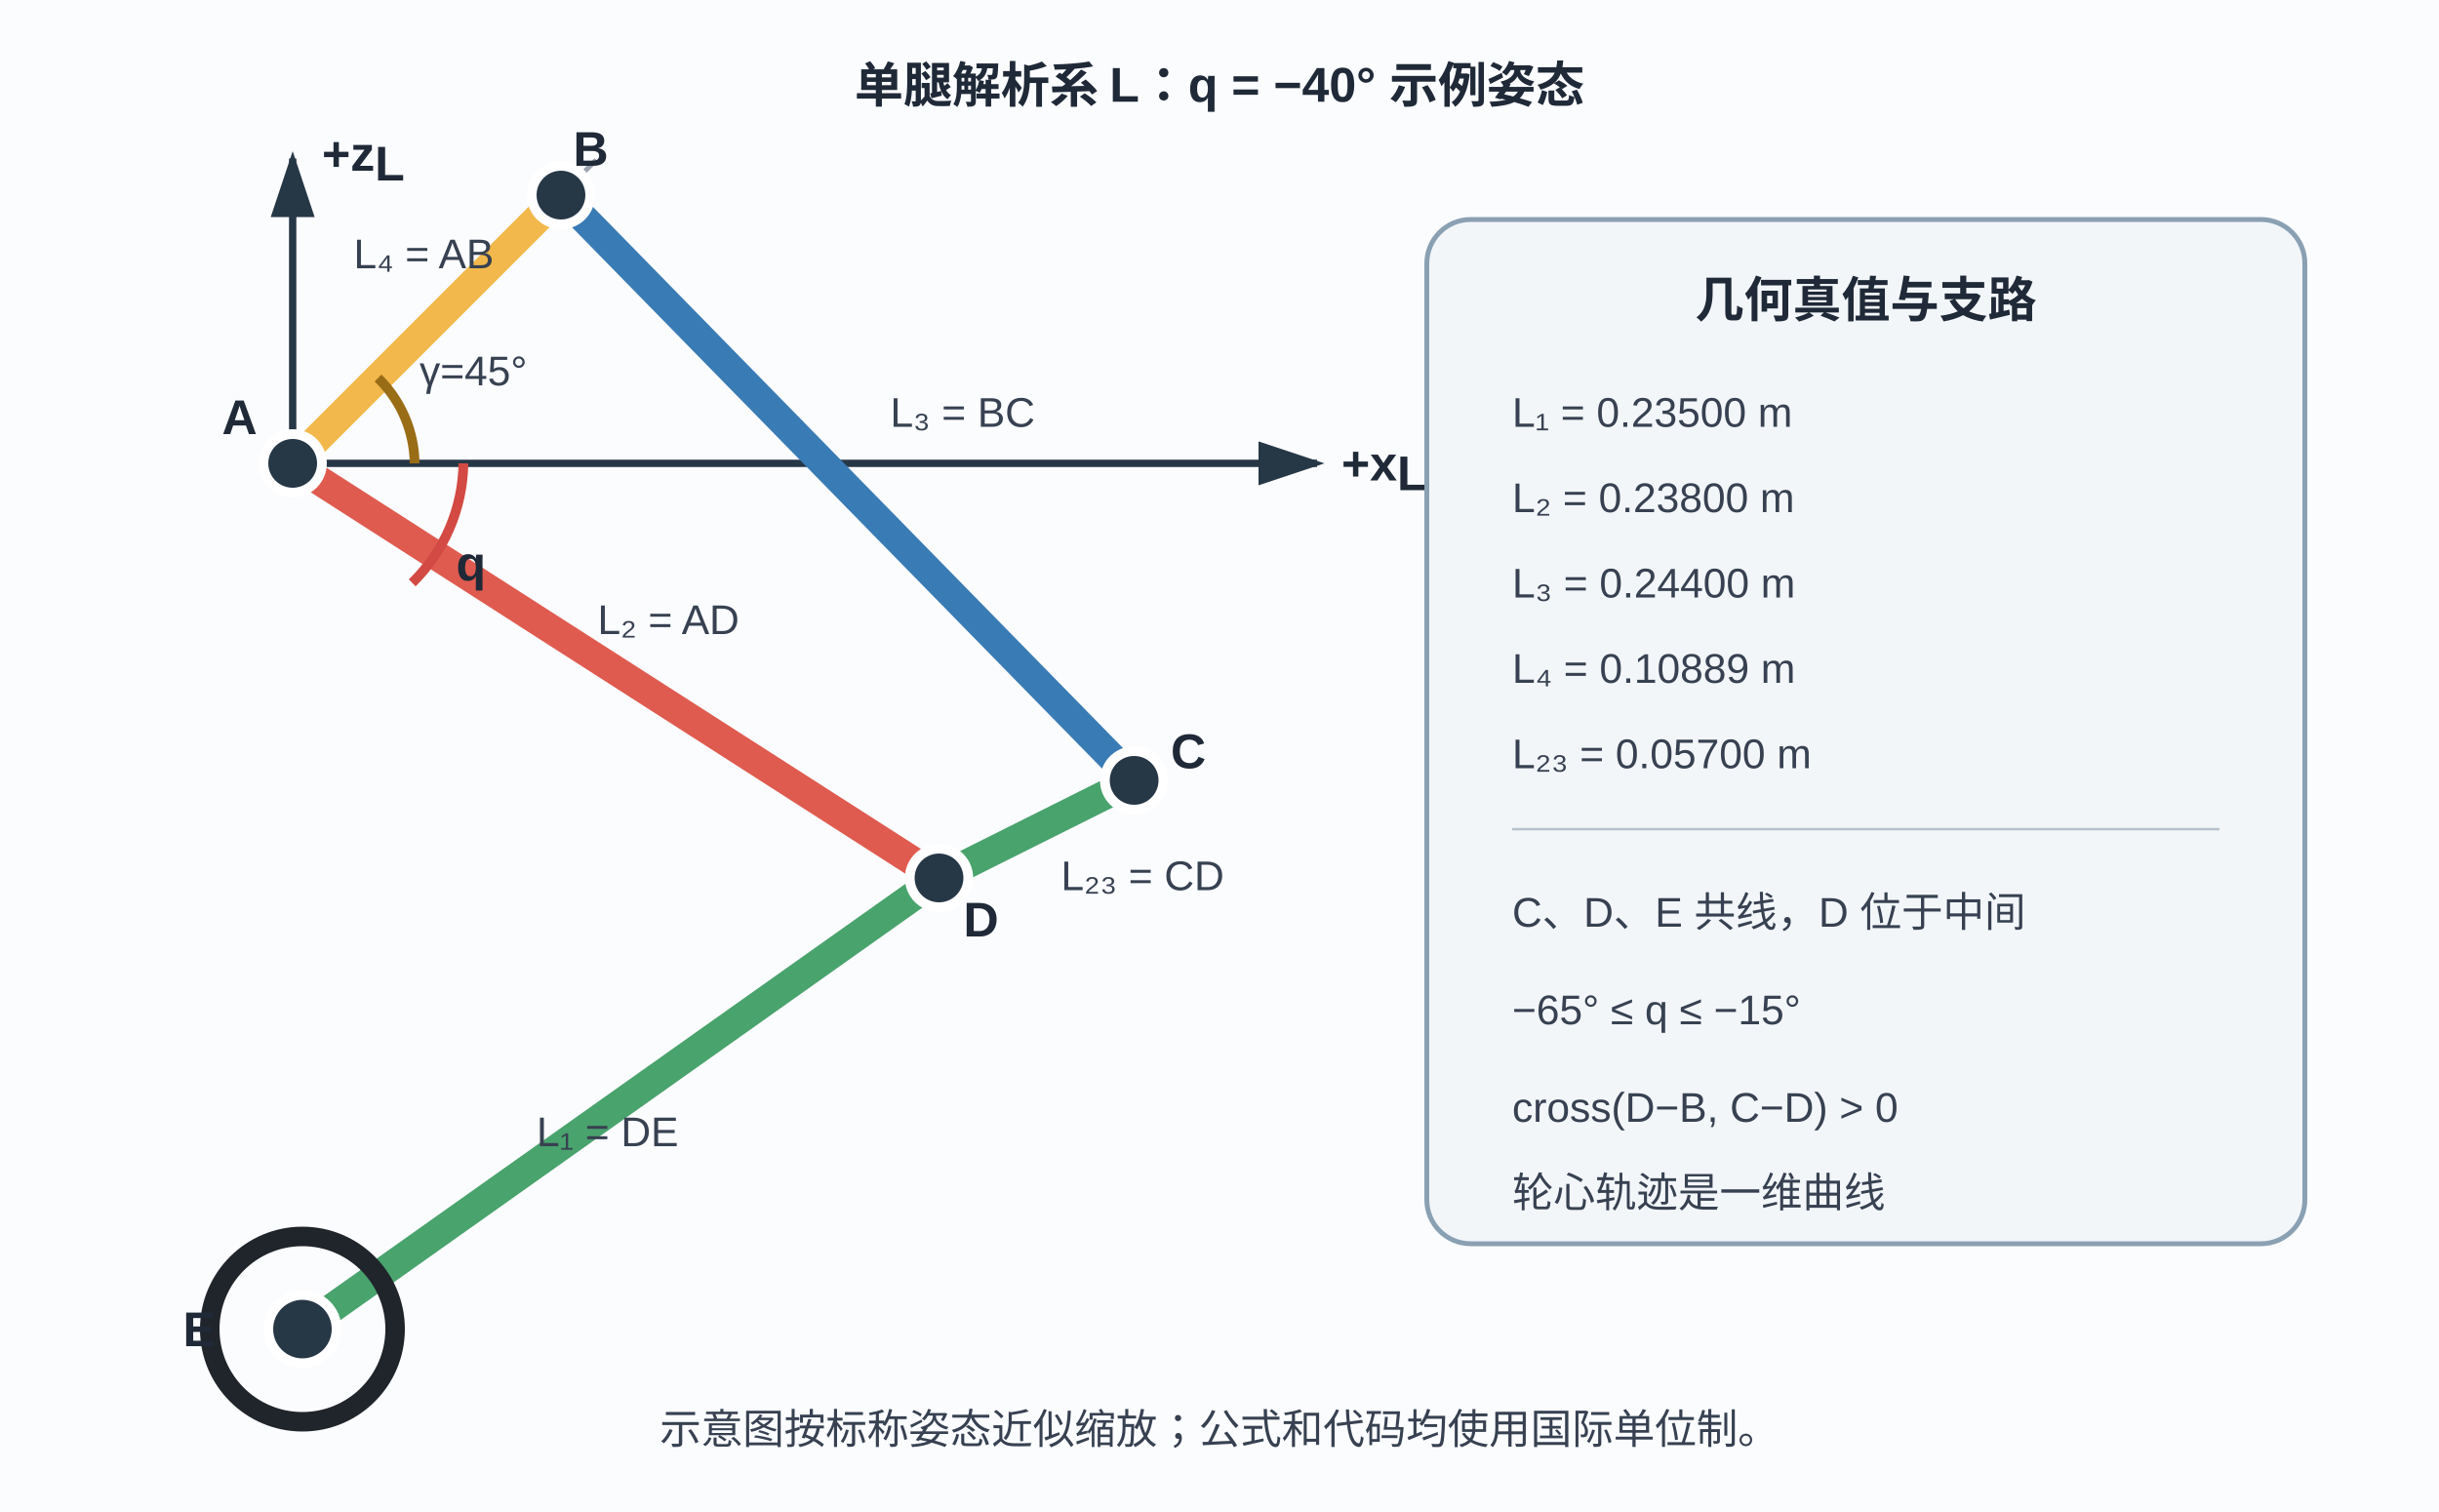
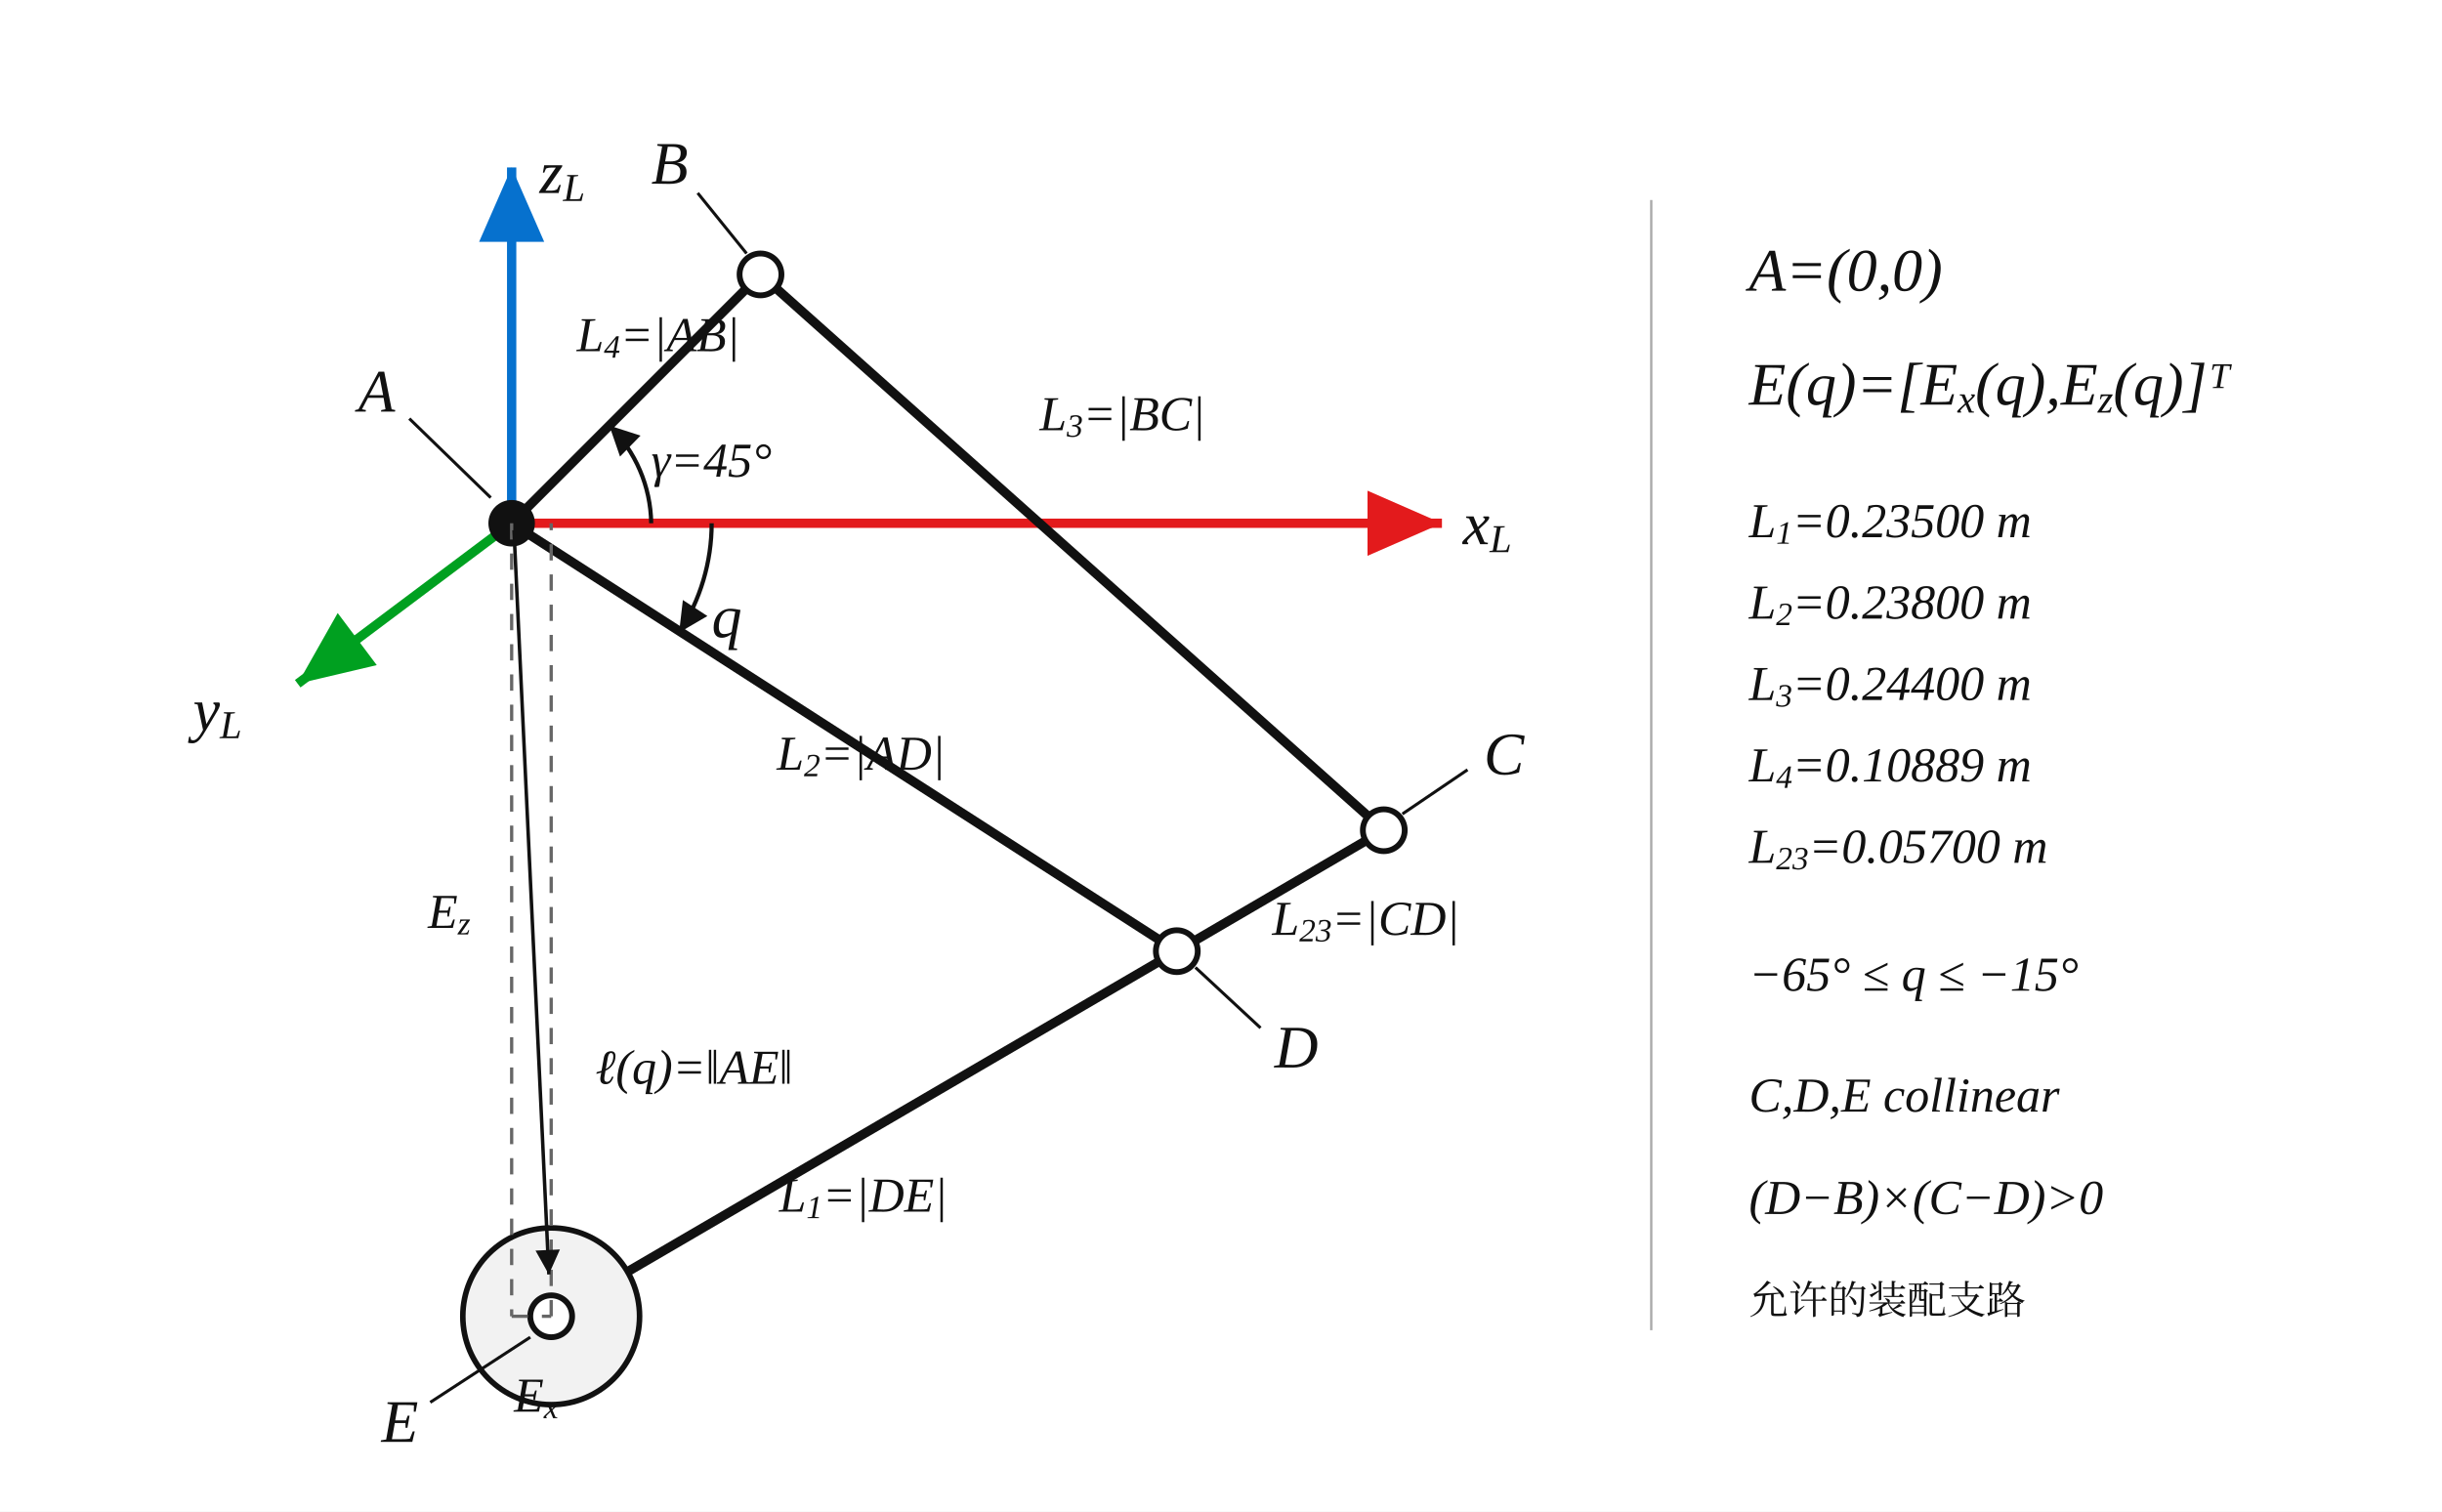
- <svg xmlns="http://www.w3.org/2000/svg" width="1000" height="620" viewBox="0 0 1000 620" role="img" aria-labelledby="title desc">
+ <svg xmlns="http://www.w3.org/2000/svg" width="1050" height="650" viewBox="0 0 1050 650" role="img" aria-labelledby="title desc">
  <defs>
-     <marker id="axis" markerWidth="10" markerHeight="10" refX="8" refY="3" orient="auto">
-       <path d="M0,0 L0,6 L9,3 z" fill="#263746" />
+     <marker id="red-arrow" markerWidth="9" markerHeight="9" refX="8" refY="3.5" orient="auto">
+       <path d="M0,0 L8,3.5 L0,7 Z" fill="#e31a1c" />
    </marker>
-     <style>.t{font:600 20px Arial,sans-serif;fill:#1f2937}.s{font:17px Arial,sans-serif;fill:#374151}.bar{stroke-width:12;stroke-linecap:round}.node{stroke:#fff;stroke-width:4}.guide{stroke:#9ca3af;stroke-width:2;stroke-dasharray:7 6}</style>
+     <marker id="green-arrow" markerWidth="9" markerHeight="9" refX="8" refY="3.5" orient="auto">
+       <path d="M0,0 L8,3.5 L0,7 Z" fill="#00a020" />
+     </marker>
+     <marker id="blue-arrow" markerWidth="9" markerHeight="9" refX="8" refY="3.5" orient="auto">
+       <path d="M0,0 L8,3.5 L0,7 Z" fill="#0671ce" />
+     </marker>
+     <marker id="black-arrow" markerWidth="8" markerHeight="8" refX="7" refY="3.5" orient="auto">
+       <path d="M0,0 L7,3.5 L0,7 Z" fill="#111" />
+     </marker>
+     <style>
+       .link{fill:none;stroke:#111;stroke-width:4;stroke-linecap:round}.wheel{fill:#f2f2f2;stroke:#111;stroke-width:2.4}.joint{fill:#fff;stroke:#111;stroke-width:2.5}.fixed{fill:#111}.axis-r{stroke:#e31a1c;stroke-width:4;marker-end:url(#red-arrow)}.axis-g{stroke:#00a020;stroke-width:4;marker-end:url(#green-arrow)}.axis-b{stroke:#0671ce;stroke-width:4;marker-end:url(#blue-arrow)}.guide{fill:none;stroke:#666;stroke-width:1.4;stroke-dasharray:7 6}.dim{fill:none;stroke:#111;stroke-width:1.5;marker-end:url(#black-arrow)}.arc{fill:none;stroke:#111;stroke-width:1.8;marker-end:url(#black-arrow)}.leader{fill:none;stroke:#111;stroke-width:1.3}.math{font:italic 26px 'Times New Roman','STIX Two Text',serif;fill:#111}.smallmath{font:italic 21px 'Times New Roman','STIX Two Text',serif;fill:#111}.note{font:17px 'Songti SC','Noto Serif CJK SC',serif;fill:#111}.small{font:15px 'Songti SC','Noto Serif CJK SC',serif;fill:#111}
+     </style>
  </defs>
-   <rect width="1000" height="620" fill="#fbfcfe" />
-   <text x="500" y="42" text-anchor="middle" class="t">单腿解析系 L：q = −40° 示例姿态</text>
-   <line x1="120" y1="190" x2="540" y2="190" stroke="#263746" stroke-width="3" marker-end="url(#axis)" />
-   <line x1="120" y1="190" x2="120" y2="65" stroke="#263746" stroke-width="3" marker-end="url(#axis)" />
-   <text x="550" y="197" class="t">+x<tspan baseline-shift="sub">L</tspan>
+   <rect width="1050" height="650" fill="#fff" />
+   <circle cx="220" cy="225" r="6" class="fixed" />
+   <line x1="220" y1="225" x2="620" y2="225" class="axis-r" />
+   <line x1="220" y1="225" x2="128" y2="294" class="axis-g" />
+   <line x1="220" y1="225" x2="220" y2="72" class="axis-b" />
+   <text x="629" y="234" class="math" fill="#e31a1c">x<tspan baseline-shift="sub" font-size="17">L</tspan>
  </text>
-   <text x="132" y="70" class="t">+z<tspan baseline-shift="sub">L</tspan>
+   <text x="83" y="314" class="math" fill="#00a020">y<tspan baseline-shift="sub" font-size="17">L</tspan>
  </text>
-   <line x1="120" y1="190" x2="245" y2="65" class="guide" />
-   <line x1="120" y1="190" x2="230" y2="80" class="bar" stroke="#f2b84b" />
-   <line x1="120" y1="190" x2="385" y2="360" class="bar" stroke="#df5b4f" />
-   <line x1="230" y1="80" x2="465" y2="320" class="bar" stroke="#397bb5" />
-   <line x1="385" y1="360" x2="465" y2="320" class="bar" stroke="#49a36d" />
-   <line x1="385" y1="360" x2="124" y2="545" class="bar" stroke="#49a36d" />
-   <g fill="#263746">
-     <circle cx="120" cy="190" r="12" class="node" />
-     <circle cx="230" cy="80" r="12" class="node" />
-     <circle cx="465" cy="320" r="12" class="node" />
-     <circle cx="385" cy="360" r="12" class="node" />
-     <circle cx="124" cy="545" r="14" class="node" />
-   </g>
-   <circle cx="124" cy="545" r="38" fill="none" stroke="#20252b" stroke-width="8" />
-   <text x="91" y="178" class="t">A</text>
-   <text x="235" y="68" class="t">B</text>
-   <text x="480" y="315" class="t">C</text>
-   <text x="395" y="384" class="t">D</text>
-   <text x="75" y="552" class="t">E</text>
-   <text x="145" y="110" class="s">L₄ = AB</text>
-   <text x="245" y="260" class="s">L₂ = AD</text>
-   <text x="365" y="175" class="s">L₃ = BC</text>
-   <text x="435" y="365" class="s">L₂₃ = CD</text>
-   <text x="220" y="470" class="s">L₁ = DE</text>
-   <path d="M190 190 A70 70 0 0 1 169 239" fill="none" stroke="#d24a43" stroke-width="4" />
-   <text x="187" y="238" class="t" fill="#d24a43">q</text>
-   <path d="M170 190 A50 50 0 0 0 155 155" fill="none" stroke="#996c16" stroke-width="4" />
-   <text x="172" y="158" class="s">γ=45°</text>
-   <rect x="585" y="90" width="360" height="420" rx="18" fill="#f3f6f9" stroke="#8aa0b3" stroke-width="2" />
-   <text x="765" y="130" text-anchor="middle" class="t">几何真值与支路</text>
-   <text x="620" y="175" class="s">L₁ = 0.23500 m</text>
-   <text x="620" y="210" class="s">L₂ = 0.23800 m</text>
-   <text x="620" y="245" class="s">L₃ = 0.24400 m</text>
-   <text x="620" y="280" class="s">L₄ = 0.10889 m</text>
-   <text x="620" y="315" class="s">L₂₃ = 0.05700 m</text>
-   <line x1="620" y1="340" x2="910" y2="340" stroke="#b6c2cc" />
-   <text x="620" y="380" class="s">C、D、E 共线，D 位于中间</text>
-   <text x="620" y="420" class="s">−65° ≤ q ≤ −15°</text>
-   <text x="620" y="460" class="s">cross(D−B, C−D) &gt; 0</text>
-   <text x="620" y="495" class="s">轮心轨迹是一维曲线</text>
-   <text x="500" y="592" text-anchor="middle" class="s">示意图按标称姿态近似缩放；公式和代码均使用国际单位制。</text>
+   <text x="232" y="83" class="math" fill="#0671ce">z<tspan baseline-shift="sub" font-size="17">L</tspan>
+   </text>
+   <line x1="220" y1="225" x2="327" y2="118" class="link" />
+   <line x1="220" y1="225" x2="506" y2="409" class="link" />
+   <line x1="327" y1="118" x2="595" y2="357" class="link" />
+   <line x1="506" y1="409" x2="595" y2="357" class="link" />
+   <line x1="506" y1="409" x2="237" y2="566" class="link" />
+   <circle cx="220" cy="225" r="10" class="fixed" />
+   <circle cx="327" cy="118" r="9" class="joint" />
+   <circle cx="595" cy="357" r="9" class="joint" />
+   <circle cx="506" cy="409" r="9" class="joint" />
+   <circle cx="237" cy="566" r="10" class="joint" />
+   <circle cx="237" cy="566" r="38" class="wheel" />
+   <circle cx="237" cy="566" r="9" class="joint" />
+   <path d="M211 214L176 180" class="leader" />
+   <text x="154" y="177" class="math">A</text>
+   <path d="M321 109L300 83" class="leader" />
+   <text x="280" y="79" class="math">B</text>
+   <path d="M603 350L631 331" class="leader" />
+   <text x="638" y="333" class="math">C</text>
+   <path d="M514 416L542 442" class="leader" />
+   <text x="548" y="459" class="math">D</text>
+   <path d="M228 575L185 603" class="leader" />
+   <text x="164" y="620" class="math">E</text>
+   <text x="248" y="151" class="smallmath">L<tspan baseline-shift="sub" font-size="14">4</tspan>=|AB|</text>
+   <text x="334" y="331" class="smallmath">L<tspan baseline-shift="sub" font-size="14">2</tspan>=|AD|</text>
+   <text x="447" y="185" class="smallmath">L<tspan baseline-shift="sub" font-size="14">3</tspan>=|BC|</text>
+   <text x="547" y="402" class="smallmath">L<tspan baseline-shift="sub" font-size="14">23</tspan>=|CD|</text>
+   <text x="335" y="521" class="smallmath">L<tspan baseline-shift="sub" font-size="14">1</tspan>=|DE|</text>
+   <path d="M280 225A60 60 0 0 0 262 183" class="arc" />
+   <text x="280" y="205" class="smallmath">γ=45°</text>
+   <path d="M306 225A86 86 0 0 1 292 272" class="arc" />
+   <text x="306" y="274" class="math">q</text>
+   <line x1="237" y1="566" x2="237" y2="225" class="guide" />
+   <line x1="220" y1="225" x2="220" y2="566" class="guide" />
+   <line x1="220" y1="566" x2="237" y2="566" class="guide" />
+   <text x="184" y="399" class="smallmath" fill="#0671ce">E<tspan baseline-shift="sub" font-size="14">z</tspan>
+   </text>
+   <text x="221" y="607" class="smallmath" fill="#e31a1c">E<tspan baseline-shift="sub" font-size="14">x</tspan>
+   </text>
+   <line x1="221" y1="228" x2="236" y2="548" class="dim" />
+   <text x="256" y="466" class="smallmath">ℓ(q)=‖AE‖</text>
+   <line x1="710" y1="86" x2="710" y2="572" stroke="#aaa" stroke-width="1" />
+   <text x="752" y="125" class="math">A=(0,0)</text>
+   <text x="752" y="174" class="math">E(q)=[E<tspan baseline-shift="sub" font-size="17">x</tspan>(q),E<tspan baseline-shift="sub" font-size="17">z</tspan>(q)]ᵀ</text>
+   <text x="752" y="231" class="smallmath">L<tspan baseline-shift="sub" font-size="14">1</tspan>=0.23500 m</text>
+   <text x="752" y="266" class="smallmath">L<tspan baseline-shift="sub" font-size="14">2</tspan>=0.23800 m</text>
+   <text x="752" y="301" class="smallmath">L<tspan baseline-shift="sub" font-size="14">3</tspan>=0.24400 m</text>
+   <text x="752" y="336" class="smallmath">L<tspan baseline-shift="sub" font-size="14">4</tspan>=0.10889 m</text>
+   <text x="752" y="371" class="smallmath">L<tspan baseline-shift="sub" font-size="14">23</tspan>=0.05700 m</text>
+   <text x="752" y="426" class="smallmath">−65° ≤ q ≤ −15°</text>
+   <text x="752" y="478" class="smallmath">C,D,E collinear</text>
+   <text x="752" y="522" class="smallmath">(D−B)×(C−D)&gt;0</text>
+   <text x="752" y="565" class="note">允许的装配支路</text>
</svg>
